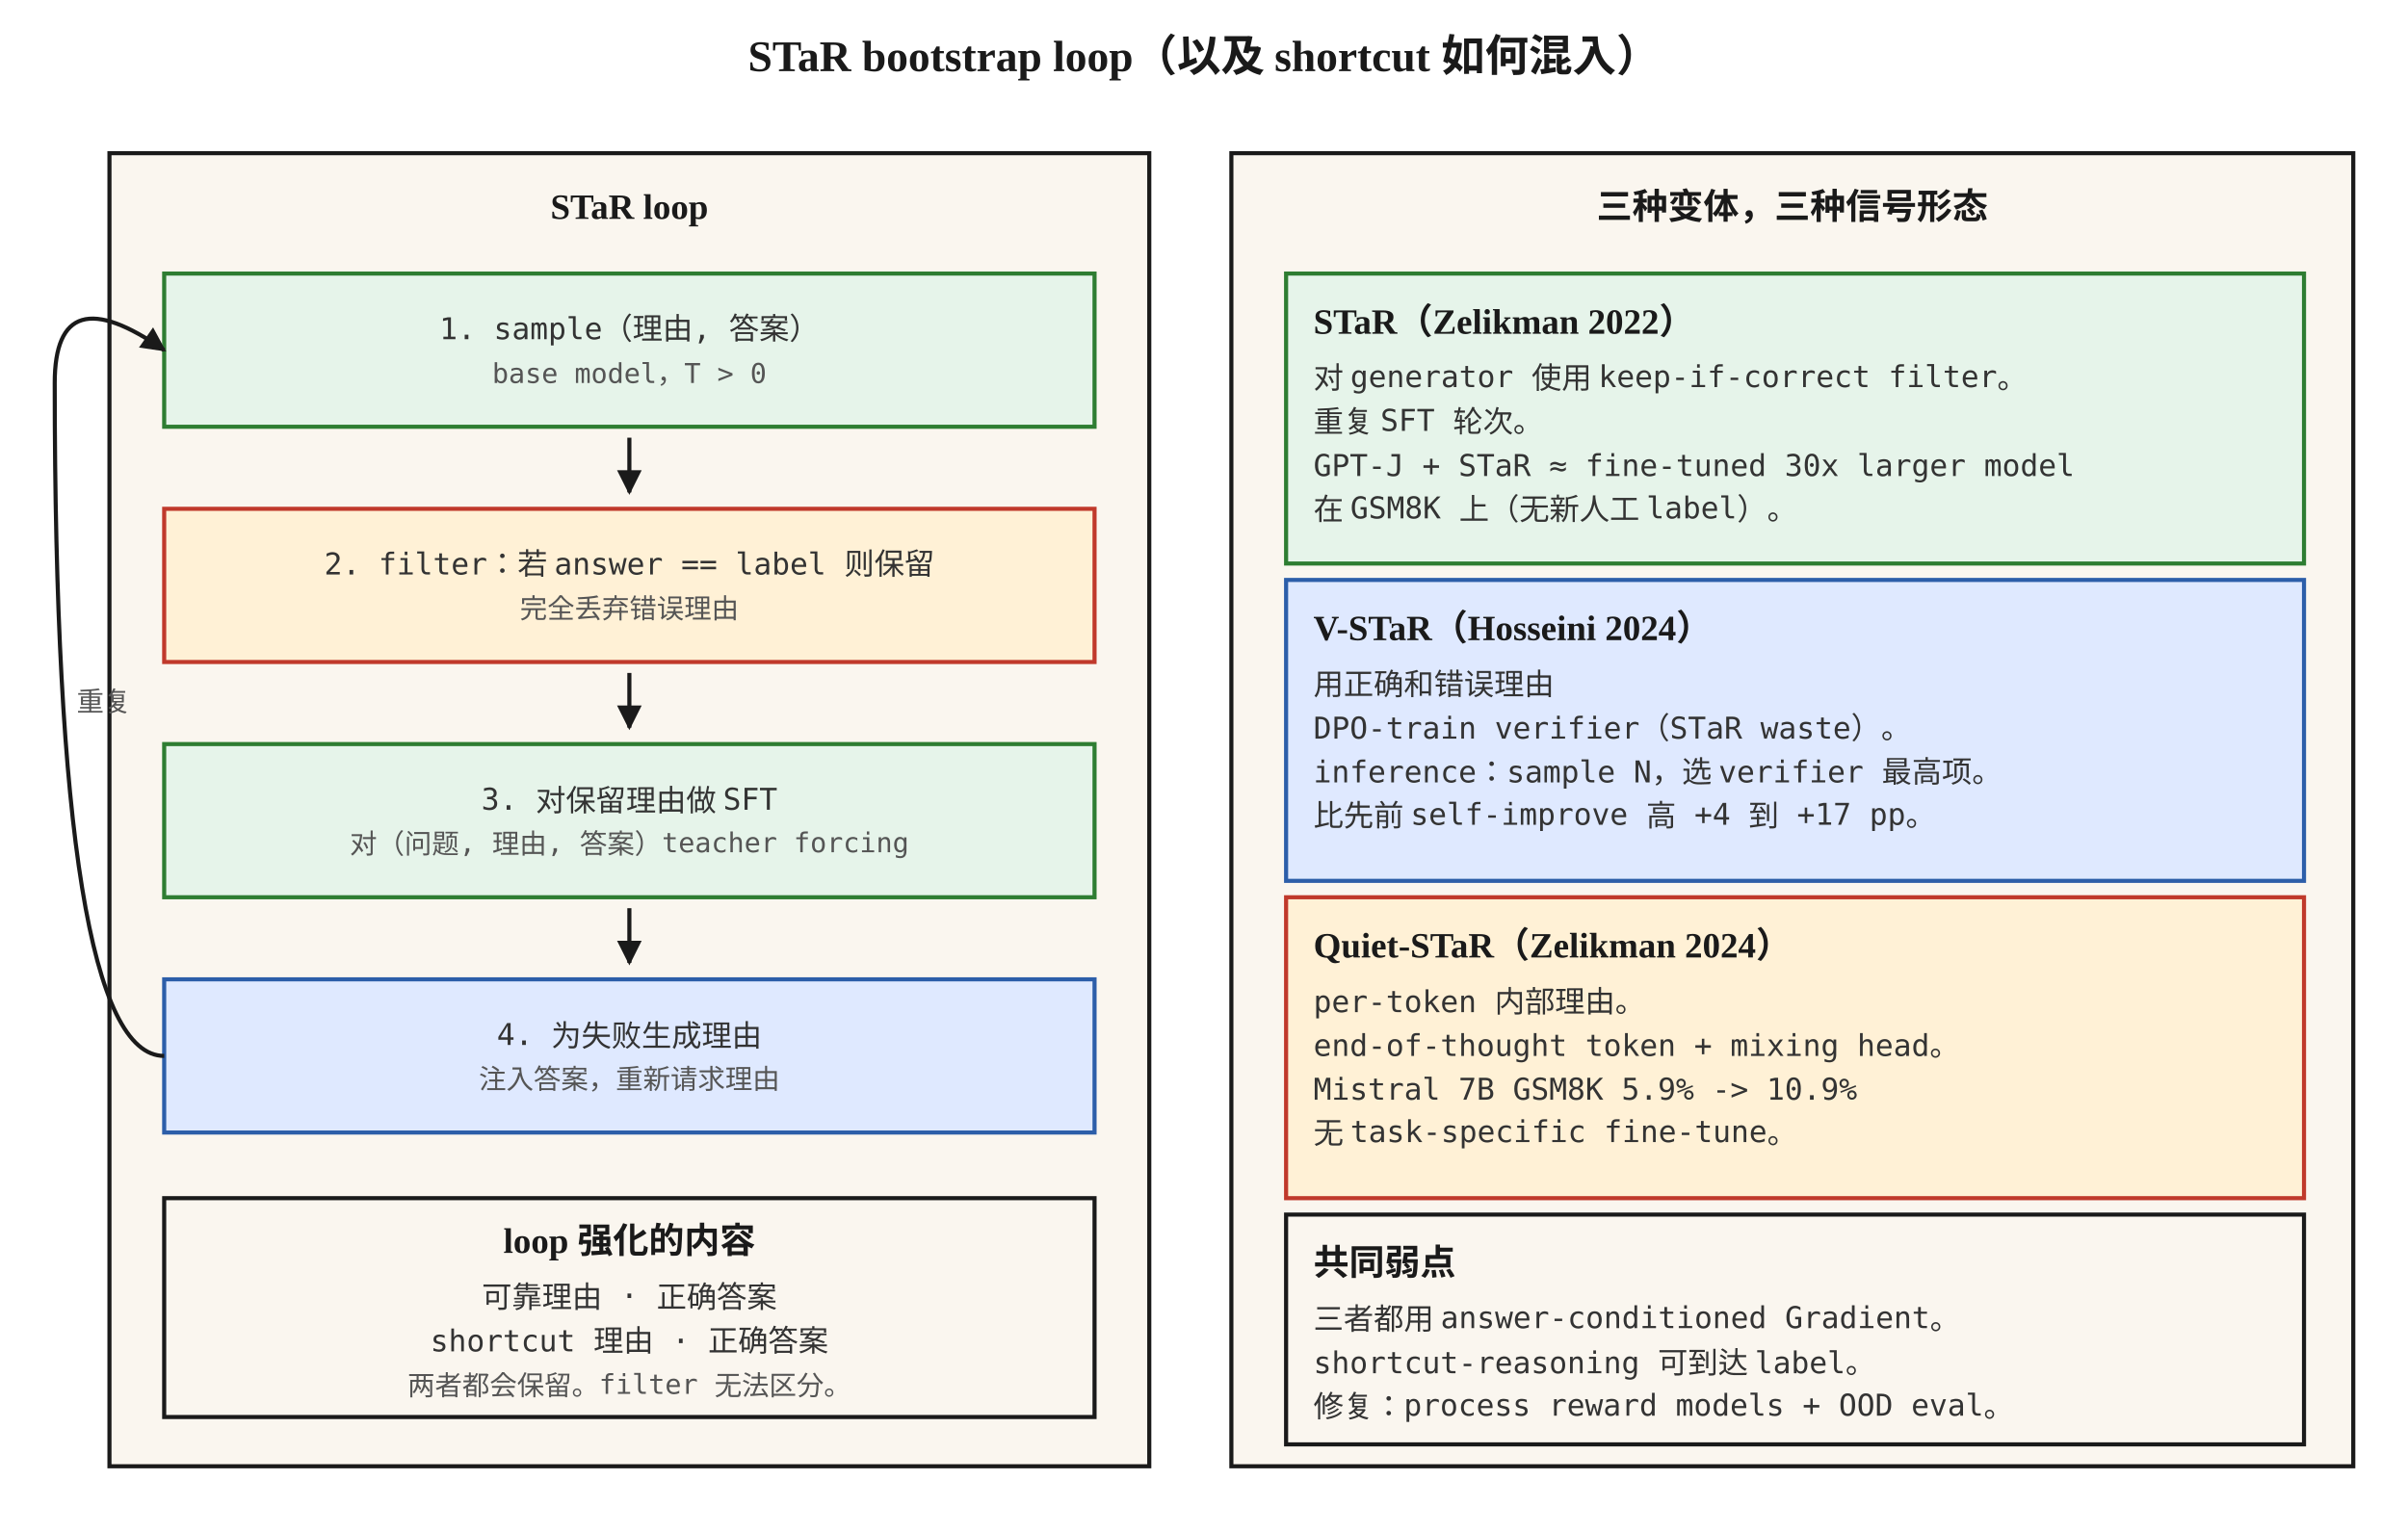
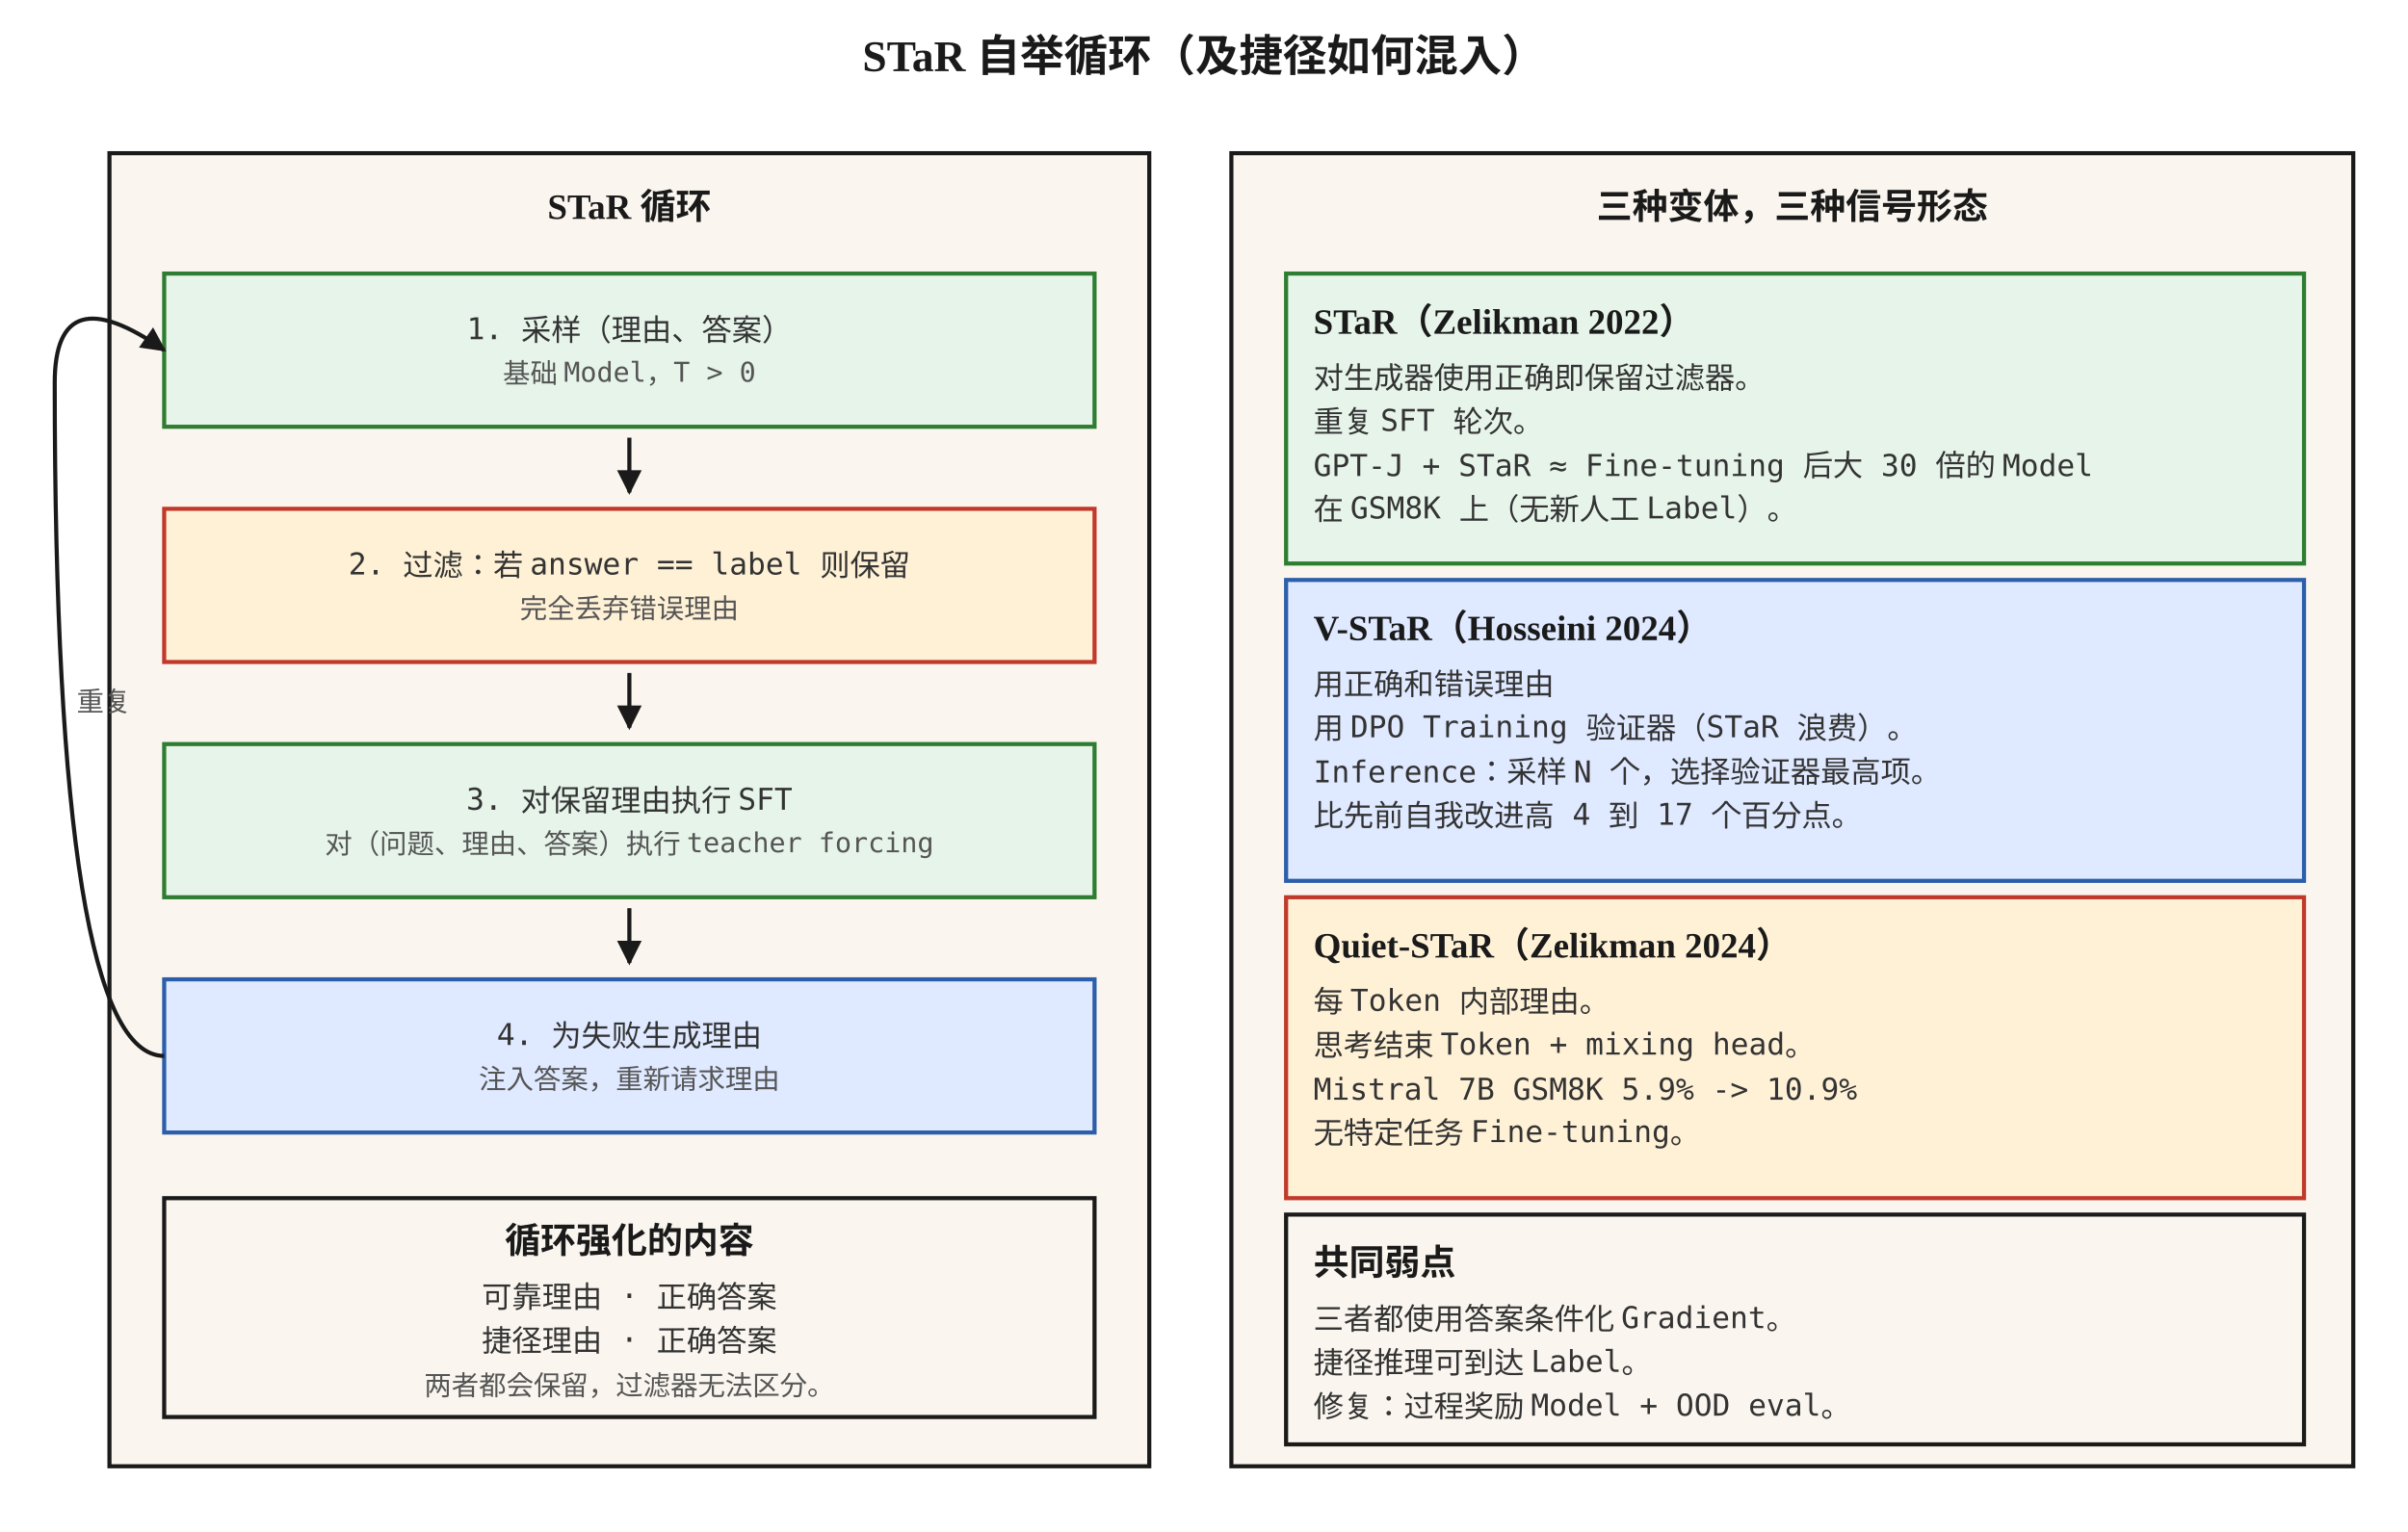
<svg xmlns="http://www.w3.org/2000/svg" viewBox="0 0 880 560" font-family="Georgia, 'Times New Roman', serif">
  <defs>
    <marker id="arrow" viewBox="0 0 10 10" refX="9" refY="5" markerWidth="6" markerHeight="6" orient="auto">
      <path d="M0,0 L10,5 L0,10 z" fill="#1a1a1a" />
    </marker>
    <style>
      .box { fill: #faf6ef; stroke: #1a1a1a; stroke-width: 1.5; }
      .hot { fill: #fff1d6; stroke: #c0392b; stroke-width: 1.5; }
      .cool { fill: #e6f4ea; stroke: #2e7d32; stroke-width: 1.5; }
      .cold { fill: #dfe9ff; stroke: #2c5ea9; stroke-width: 1.5; }
      .label { font-size: 13px; font-weight: 600; fill: #1a1a1a; }
      .content { font-size: 11px; font-family: 'Menlo', monospace; fill: #333; }
      .small { font-size: 10px; font-family: 'Menlo', monospace; fill: #555; }
      .caption { font-size: 11px; fill: #555; font-style: italic; }
      .title { font-size: 16px; font-weight: 700; fill: #1a1a1a; }
    </style>
  </defs>
-   <text x="440" y="26" text-anchor="middle" class="title">STaR bootstrap loop（以及 shortcut 如何混入）</text>
+   <text x="440" y="26" text-anchor="middle" class="title">STaR 自举循环（及捷径如何混入）</text>
  <rect x="40" y="56" width="380" height="480" class="box" />
-   <text x="230" y="80" text-anchor="middle" class="label">STaR loop</text>
+   <text x="230" y="80" text-anchor="middle" class="label">STaR 循环</text>
  <rect x="60" y="100" width="340" height="56" class="cool" />
-   <text x="230" y="124" text-anchor="middle" class="content">1. sample（理由, 答案）</text>
-   <text x="230" y="140" text-anchor="middle" class="small">base model，T &gt; 0</text>
+   <text x="230" y="124" text-anchor="middle" class="content">1. 采样（理由、答案）</text>
+   <text x="230" y="140" text-anchor="middle" class="small">基础 Model，T &gt; 0</text>
  <path d="M230 160 L230 180" stroke="#1a1a1a" stroke-width="1.5" marker-end="url(#arrow)" />
  <rect x="60" y="186" width="340" height="56" class="hot" />
-   <text x="230" y="210" text-anchor="middle" class="content">2. filter：若 answer == label 则保留</text>
+   <text x="230" y="210" text-anchor="middle" class="content">2. 过滤：若 answer == label 则保留</text>
  <text x="230" y="226" text-anchor="middle" class="small">完全丢弃错误理由</text>
  <path d="M230 246 L230 266" stroke="#1a1a1a" stroke-width="1.5" marker-end="url(#arrow)" />
  <rect x="60" y="272" width="340" height="56" class="cool" />
-   <text x="230" y="296" text-anchor="middle" class="content">3. 对保留理由做 SFT</text>
-   <text x="230" y="312" text-anchor="middle" class="small">对（问题, 理由, 答案）teacher forcing</text>
+   <text x="230" y="296" text-anchor="middle" class="content">3. 对保留理由执行 SFT</text>
+   <text x="230" y="312" text-anchor="middle" class="small">对（问题、理由、答案）执行 teacher forcing</text>
  <path d="M230 332 L230 352" stroke="#1a1a1a" stroke-width="1.5" marker-end="url(#arrow)" />
  <rect x="60" y="358" width="340" height="56" class="cold" />
  <text x="230" y="382" text-anchor="middle" class="content">4. 为失败生成理由</text>
  <text x="230" y="398" text-anchor="middle" class="small">注入答案，重新请求理由</text>
  <path d="M60 386 Q 20 386 20 140 Q 20 100 60 128" stroke="#1a1a1a" stroke-width="1.5" fill="none" marker-end="url(#arrow)" />
  <text x="28" y="260" class="small">重复</text>
  <rect x="60" y="438" width="340" height="80" class="box" />
-   <text x="230" y="458" text-anchor="middle" class="label">loop 强化的内容</text>
+   <text x="230" y="458" text-anchor="middle" class="label">循环强化的内容</text>
  <text x="230" y="478" text-anchor="middle" class="content">可靠理由 · 正确答案</text>
-   <text x="230" y="494" text-anchor="middle" class="content">shortcut 理由 · 正确答案</text>
-   <text x="230" y="510" text-anchor="middle" class="small">两者都会保留。filter 无法区分。</text>
+   <text x="230" y="494" text-anchor="middle" class="content">捷径理由 · 正确答案</text>
+   <text x="230" y="510" text-anchor="middle" class="small">两者都会保留，过滤器无法区分。</text>
  <rect x="450" y="56" width="410" height="480" class="box" />
  <text x="655" y="80" text-anchor="middle" class="label">三种变体，三种信号形态</text>
  <rect x="470" y="100" width="372" height="106" class="cool" />
  <text x="480" y="122" class="label">STaR（Zelikman 2022）</text>
-   <text x="480" y="142" class="content">对 generator 使用 keep-if-correct filter。</text>
+   <text x="480" y="142" class="content">对生成器使用正确即保留过滤器。</text>
  <text x="480" y="158" class="content">重复 SFT 轮次。</text>
-   <text x="480" y="174" class="content">GPT-J + STaR ≈ fine-tuned 30x larger model</text>
-   <text x="480" y="190" class="content">在 GSM8K 上（无新人工 label）。</text>
+   <text x="480" y="174" class="content">GPT-J + STaR ≈ Fine-tuning 后大 30 倍的 Model</text>
+   <text x="480" y="190" class="content">在 GSM8K 上（无新人工 Label）。</text>
  <rect x="470" y="212" width="372" height="110" class="cold" />
  <text x="480" y="234" class="label">V-STaR（Hosseini 2024）</text>
  <text x="480" y="254" class="content">用正确和错误理由</text>
-   <text x="480" y="270" class="content">DPO-train verifier（STaR waste）。</text>
-   <text x="480" y="286" class="content">inference：sample N，选 verifier 最高项。</text>
-   <text x="480" y="302" class="content">比先前 self-improve 高 +4 到 +17 pp。</text>
+   <text x="480" y="270" class="content">用 DPO Training 验证器（STaR 浪费）。</text>
+   <text x="480" y="286" class="content">Inference：采样 N 个，选择验证器最高项。</text>
+   <text x="480" y="302" class="content">比先前自我改进高 4 到 17 个百分点。</text>
  <rect x="470" y="328" width="372" height="110" class="hot" />
  <text x="480" y="350" class="label">Quiet-STaR（Zelikman 2024）</text>
-   <text x="480" y="370" class="content">per-token 内部理由。</text>
-   <text x="480" y="386" class="content">end-of-thought token + mixing head。</text>
+   <text x="480" y="370" class="content">每 Token 内部理由。</text>
+   <text x="480" y="386" class="content">思考结束 Token + mixing head。</text>
  <text x="480" y="402" class="content">Mistral 7B GSM8K 5.9% -&gt; 10.9%</text>
-   <text x="480" y="418" class="content">无 task-specific fine-tune。</text>
+   <text x="480" y="418" class="content">无特定任务 Fine-tuning。</text>
  <rect x="470" y="444" width="372" height="84" class="box" />
  <text x="480" y="466" class="label">共同弱点</text>
-   <text x="480" y="486" class="content">三者都用 answer-conditioned Gradient。</text>
-   <text x="480" y="502" class="content">shortcut-reasoning 可到达 label。</text>
-   <text x="480" y="518" class="content">修复：process reward models + OOD eval。</text>
+   <text x="480" y="486" class="content">三者都使用答案条件化 Gradient。</text>
+   <text x="480" y="502" class="content">捷径推理可到达 Label。</text>
+   <text x="480" y="518" class="content">修复：过程奖励 Model + OOD eval。</text>
</svg>
